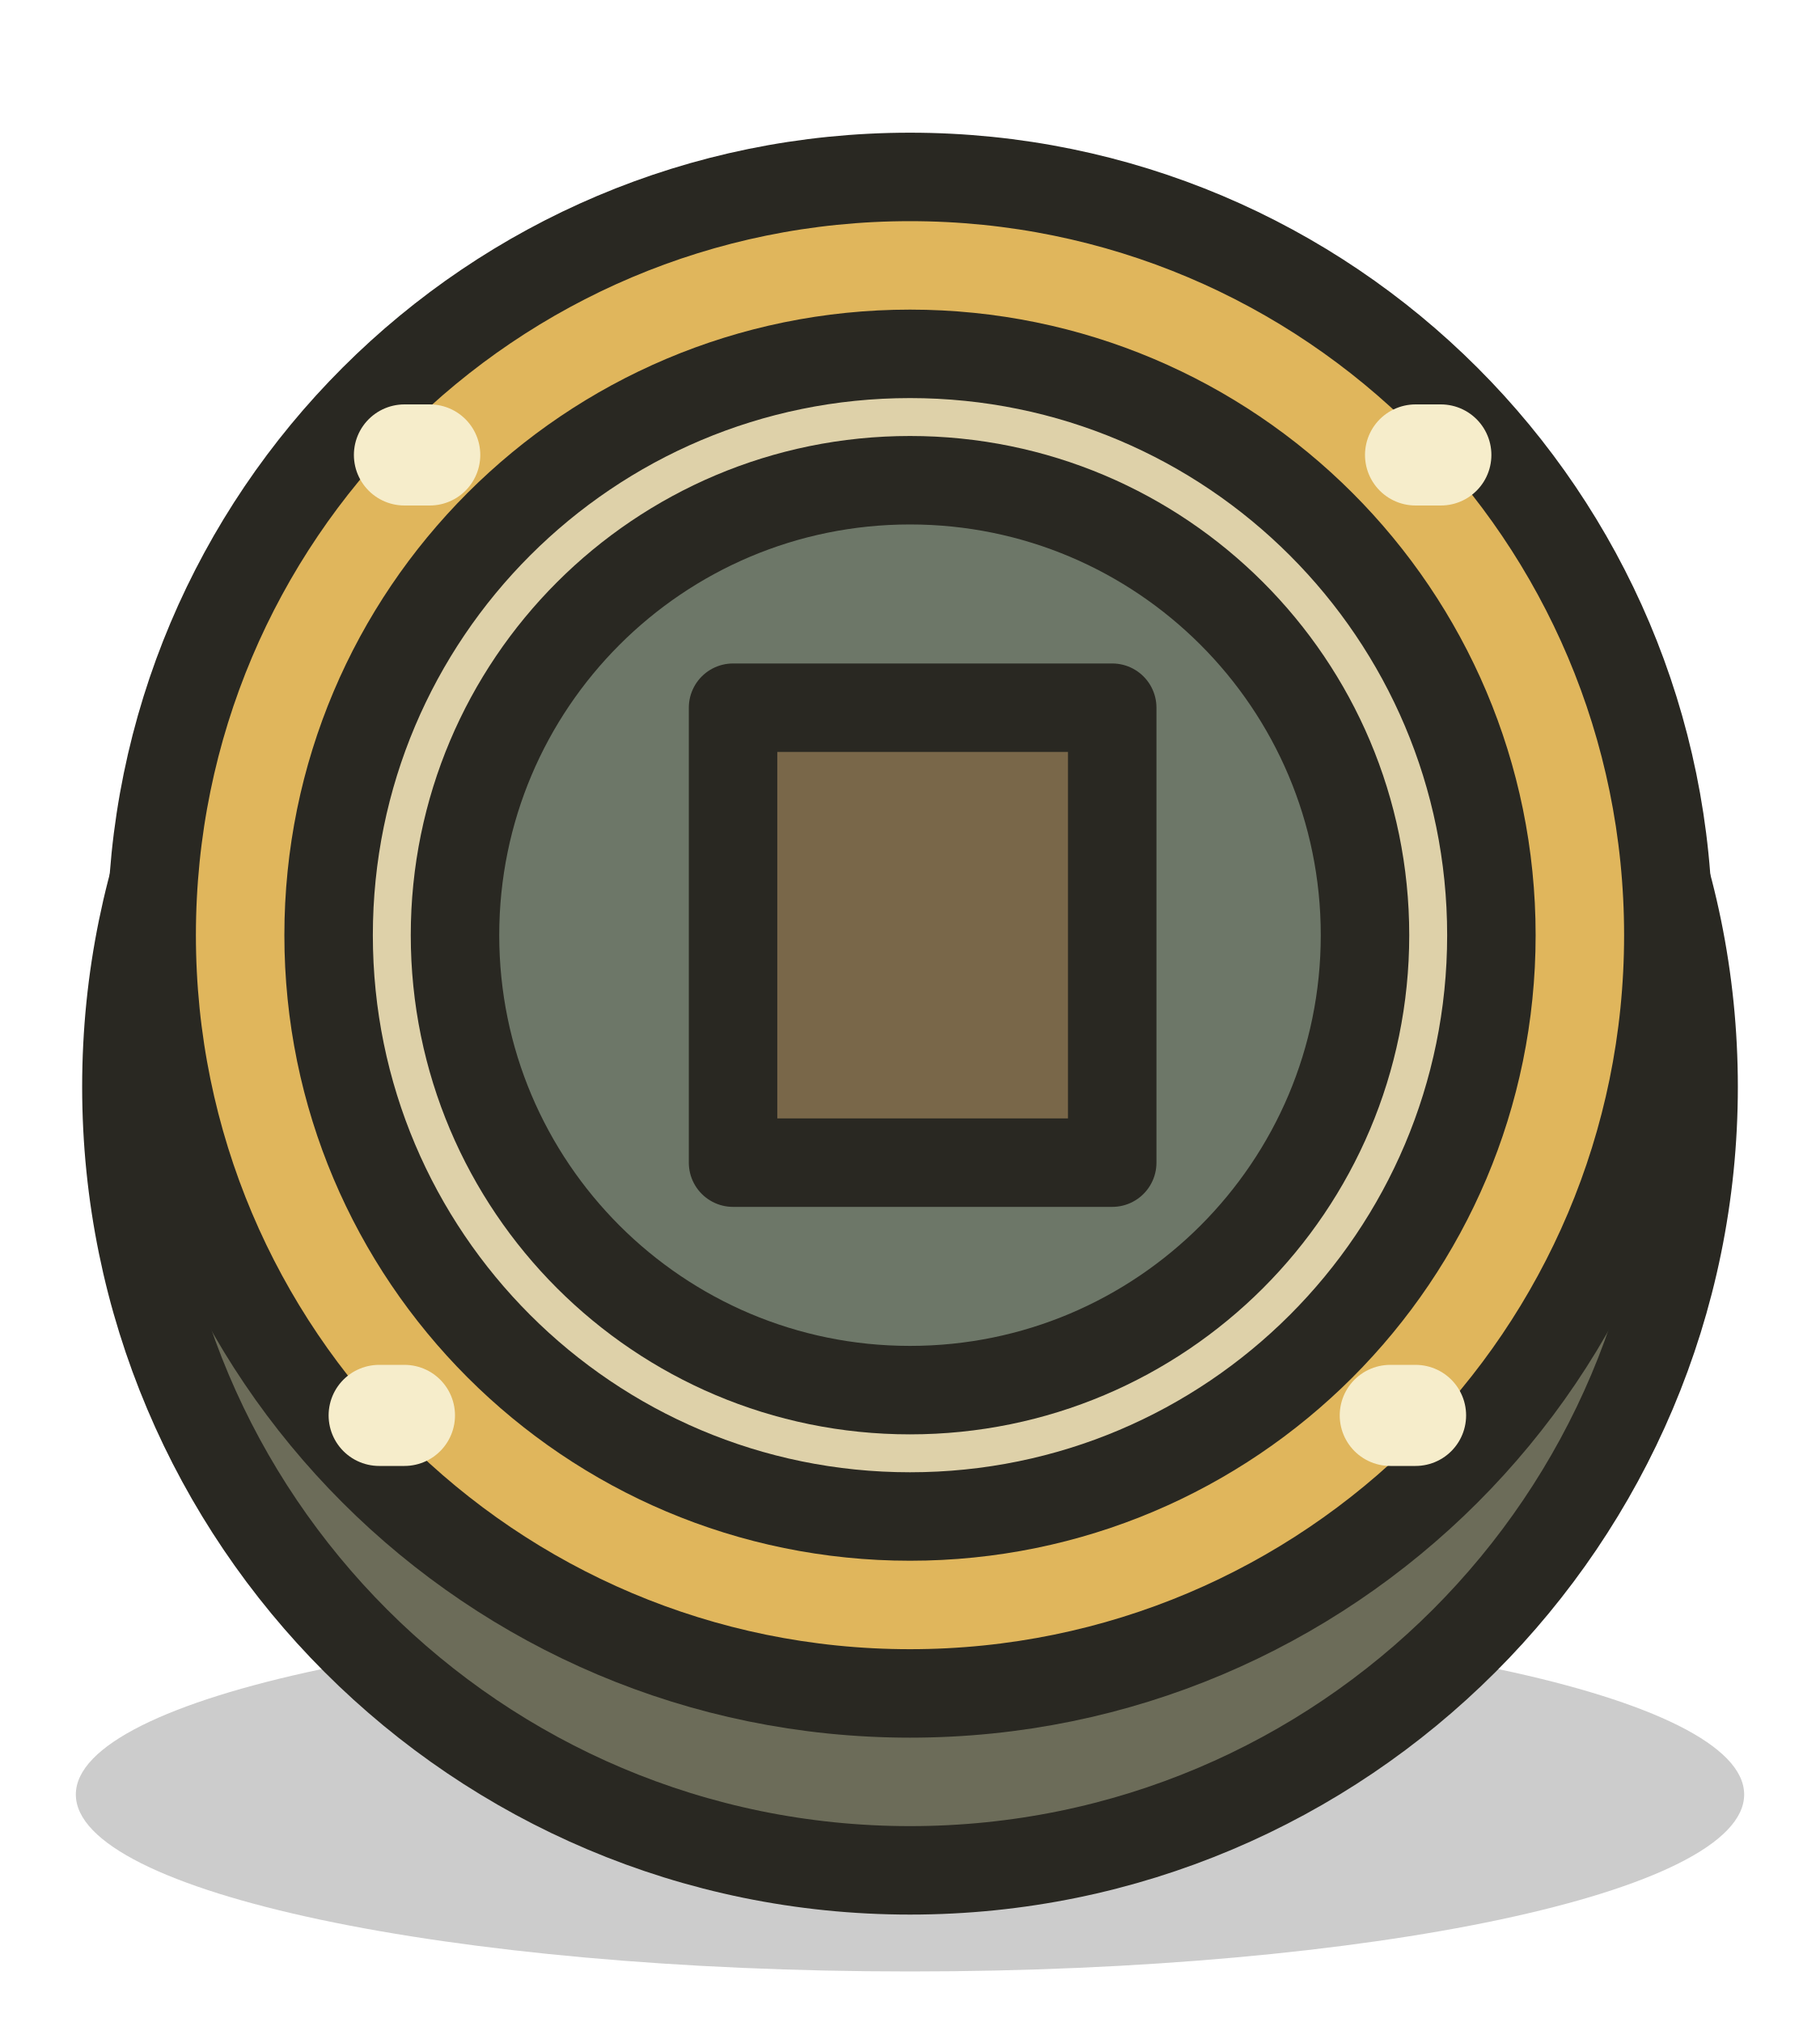
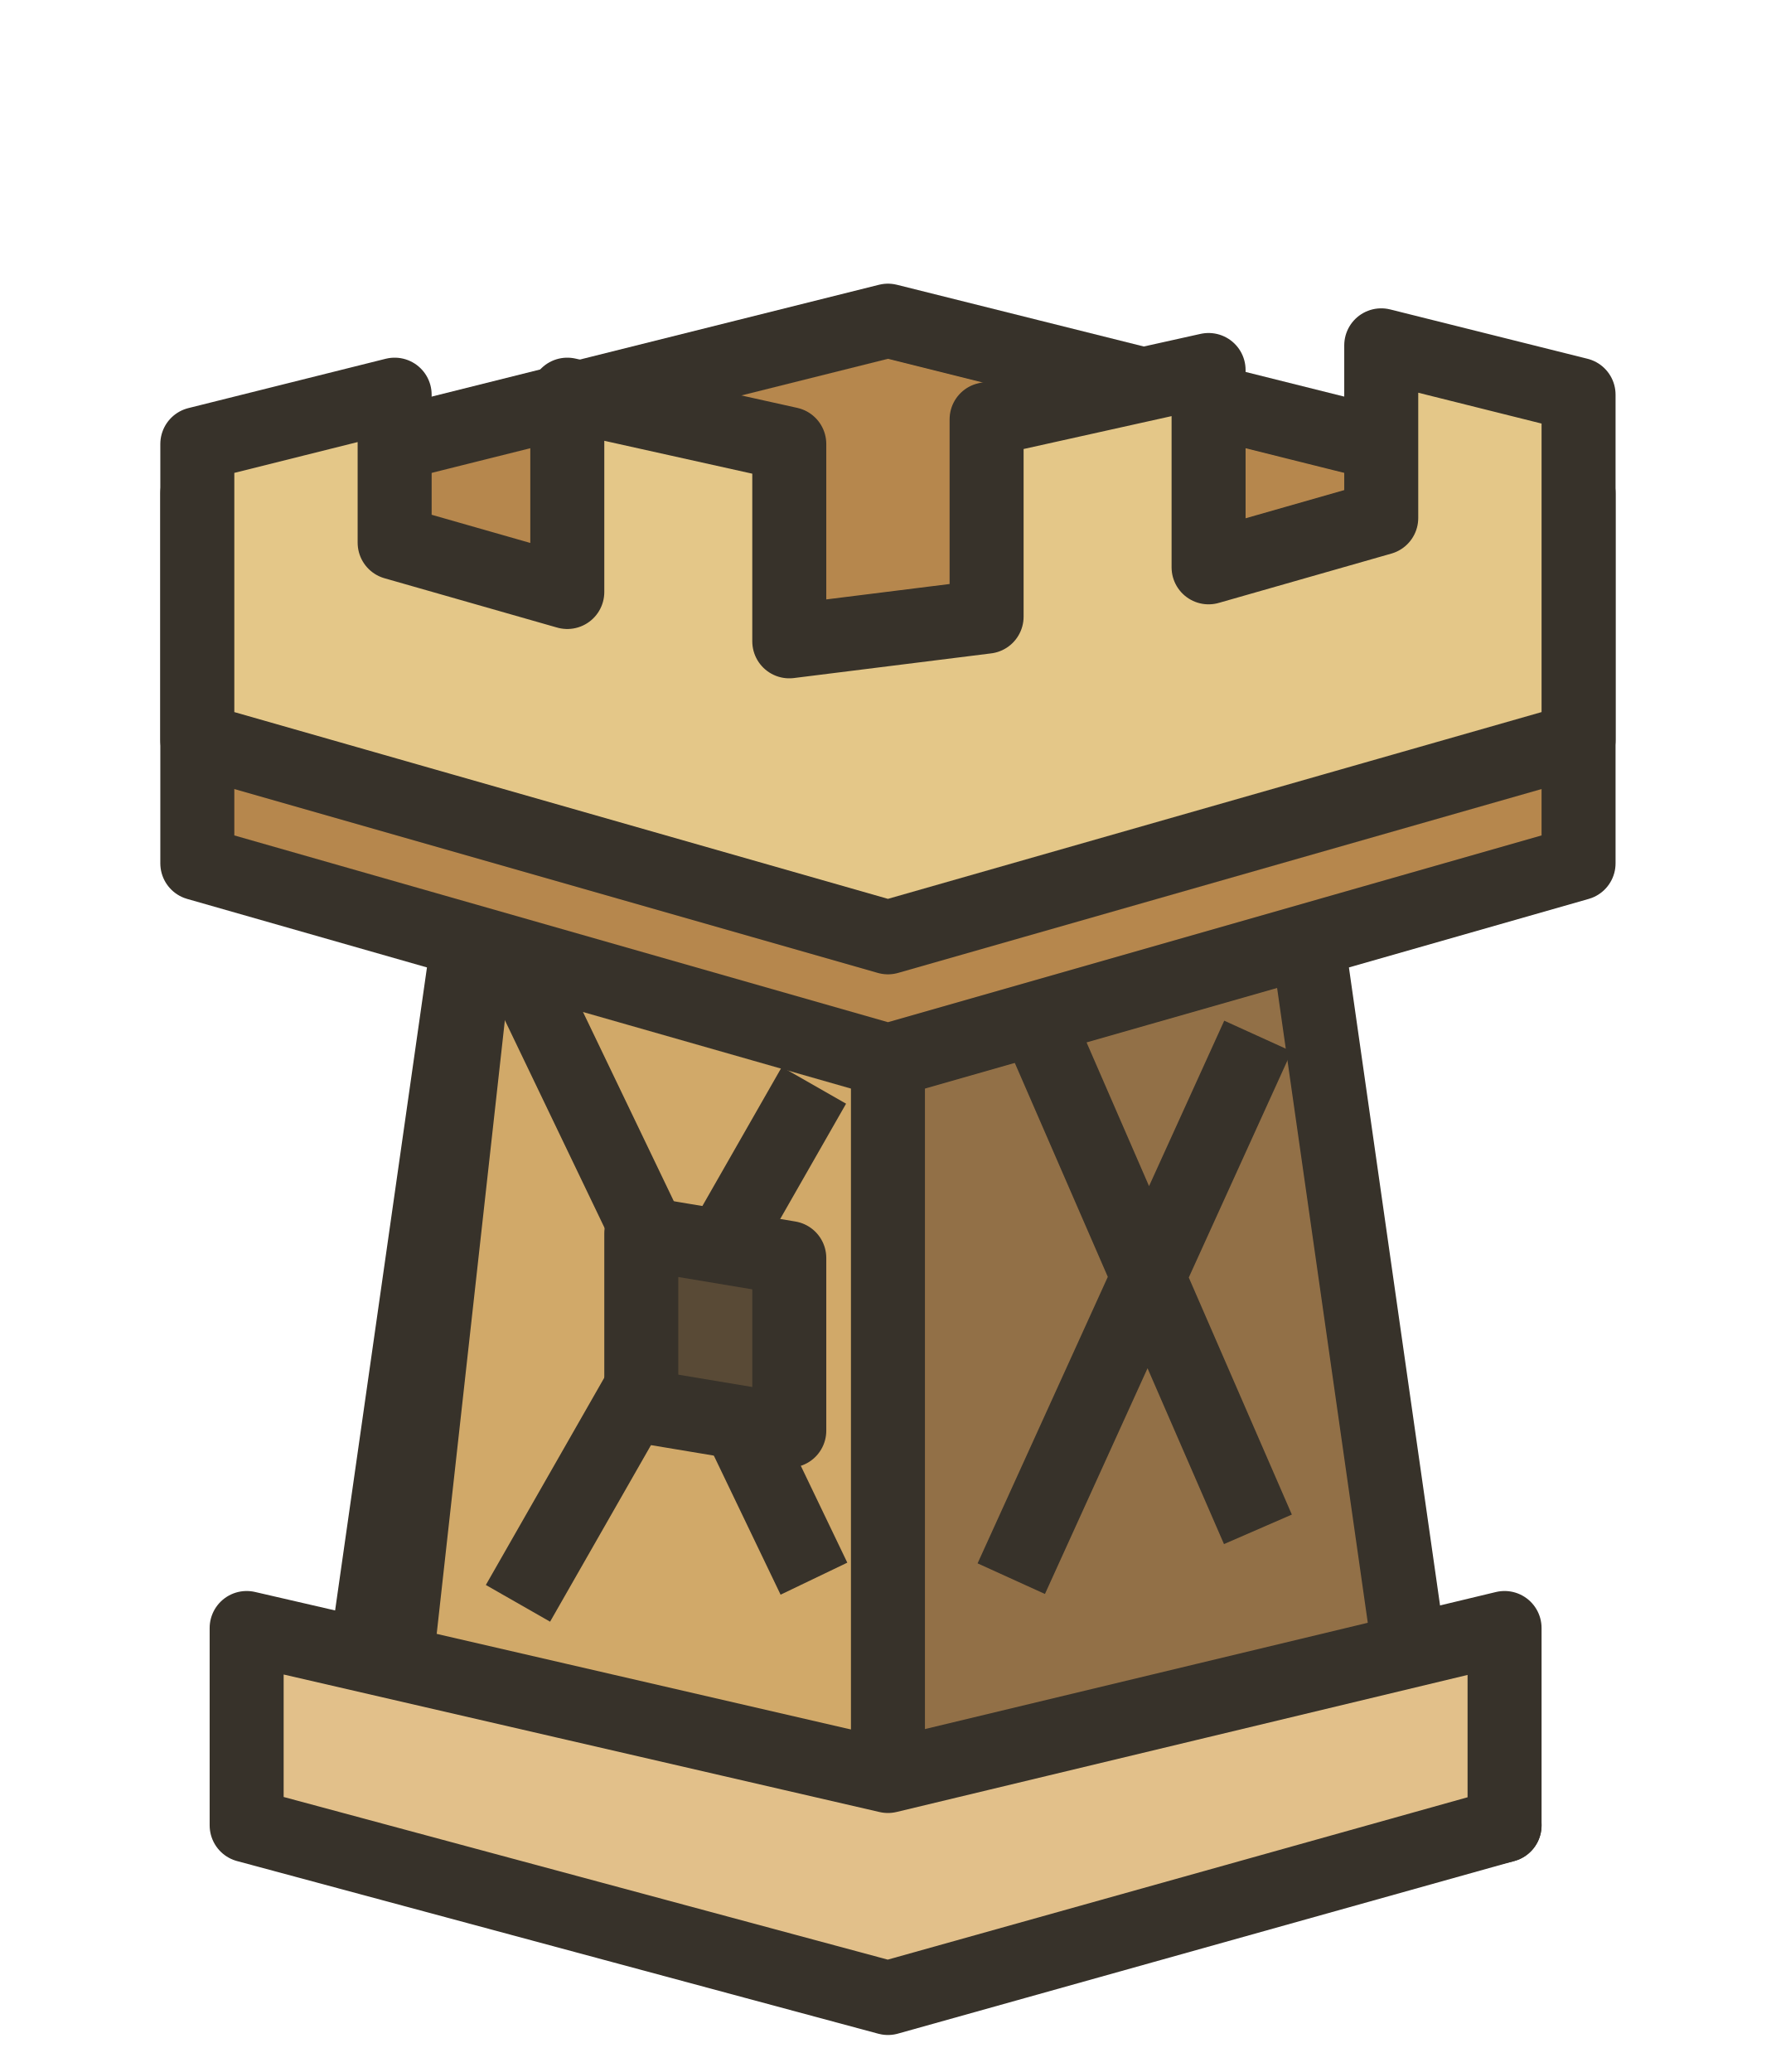
- <svg xmlns="http://www.w3.org/2000/svg" width="72" height="80" viewBox="0 0 72 80">
-   <g stroke="#292822" stroke-width="3.5" stroke-linecap="round" stroke-linejoin="round">
-     <ellipse cx="36" cy="71" rx="33" ry="7" opacity=".2" stroke="none" />
-     <circle cx="36" cy="43" r="31" fill="#6c6c59" />
-     <circle cx="36" cy="37" r="30" fill="#e0b65c" />
-     <circle cx="36" cy="37" r="23" fill="#ded1a9" />
-     <circle cx="36" cy="37" r="18" fill="#6d7768" />
-     <path d="M29 28h15v18H29Z" fill="#796749" />
-     <path d="M16 18h1m39 0h1M15 56h1m39 0h1" stroke="#f6edcb" stroke-width="4" />
+ <svg xmlns="http://www.w3.org/2000/svg" width="72" height="84" viewBox="0 0 72 84">
+   <g stroke="#37322a" stroke-width="3" stroke-linejoin="round">
+     <path fill="#927047" d="m11 74 4-8 5-35h32l5 35 4 8-25 6z" />
+     <path fill="#d1a969" d="m20 32 16 4v38l-20-6z" />
+     <path fill="#674e38" d="m21 65 12-21m-12-5 12 25m8 0 10-22m-10-3 10 23" fill-opacity="0" />
+     <path fill="#e2c08a" d="m10 66 26 6 25-6v8l-25 7-26-7z" />
+     <path fill="#b6874d" d="m8 20 28-7 28 7v15l-28 8-28-8z" />
+     <path fill="#e4c788" d="m8 18 8-2v6l7 2v-8l9 2v8l8-1v-8l9-2v8l7-2v-7l8 2v14l-28 8-28-8z" />
+     <path fill="#594a36" d="m26 50 6 1v7l-6-1z" />
  </g>
</svg>
